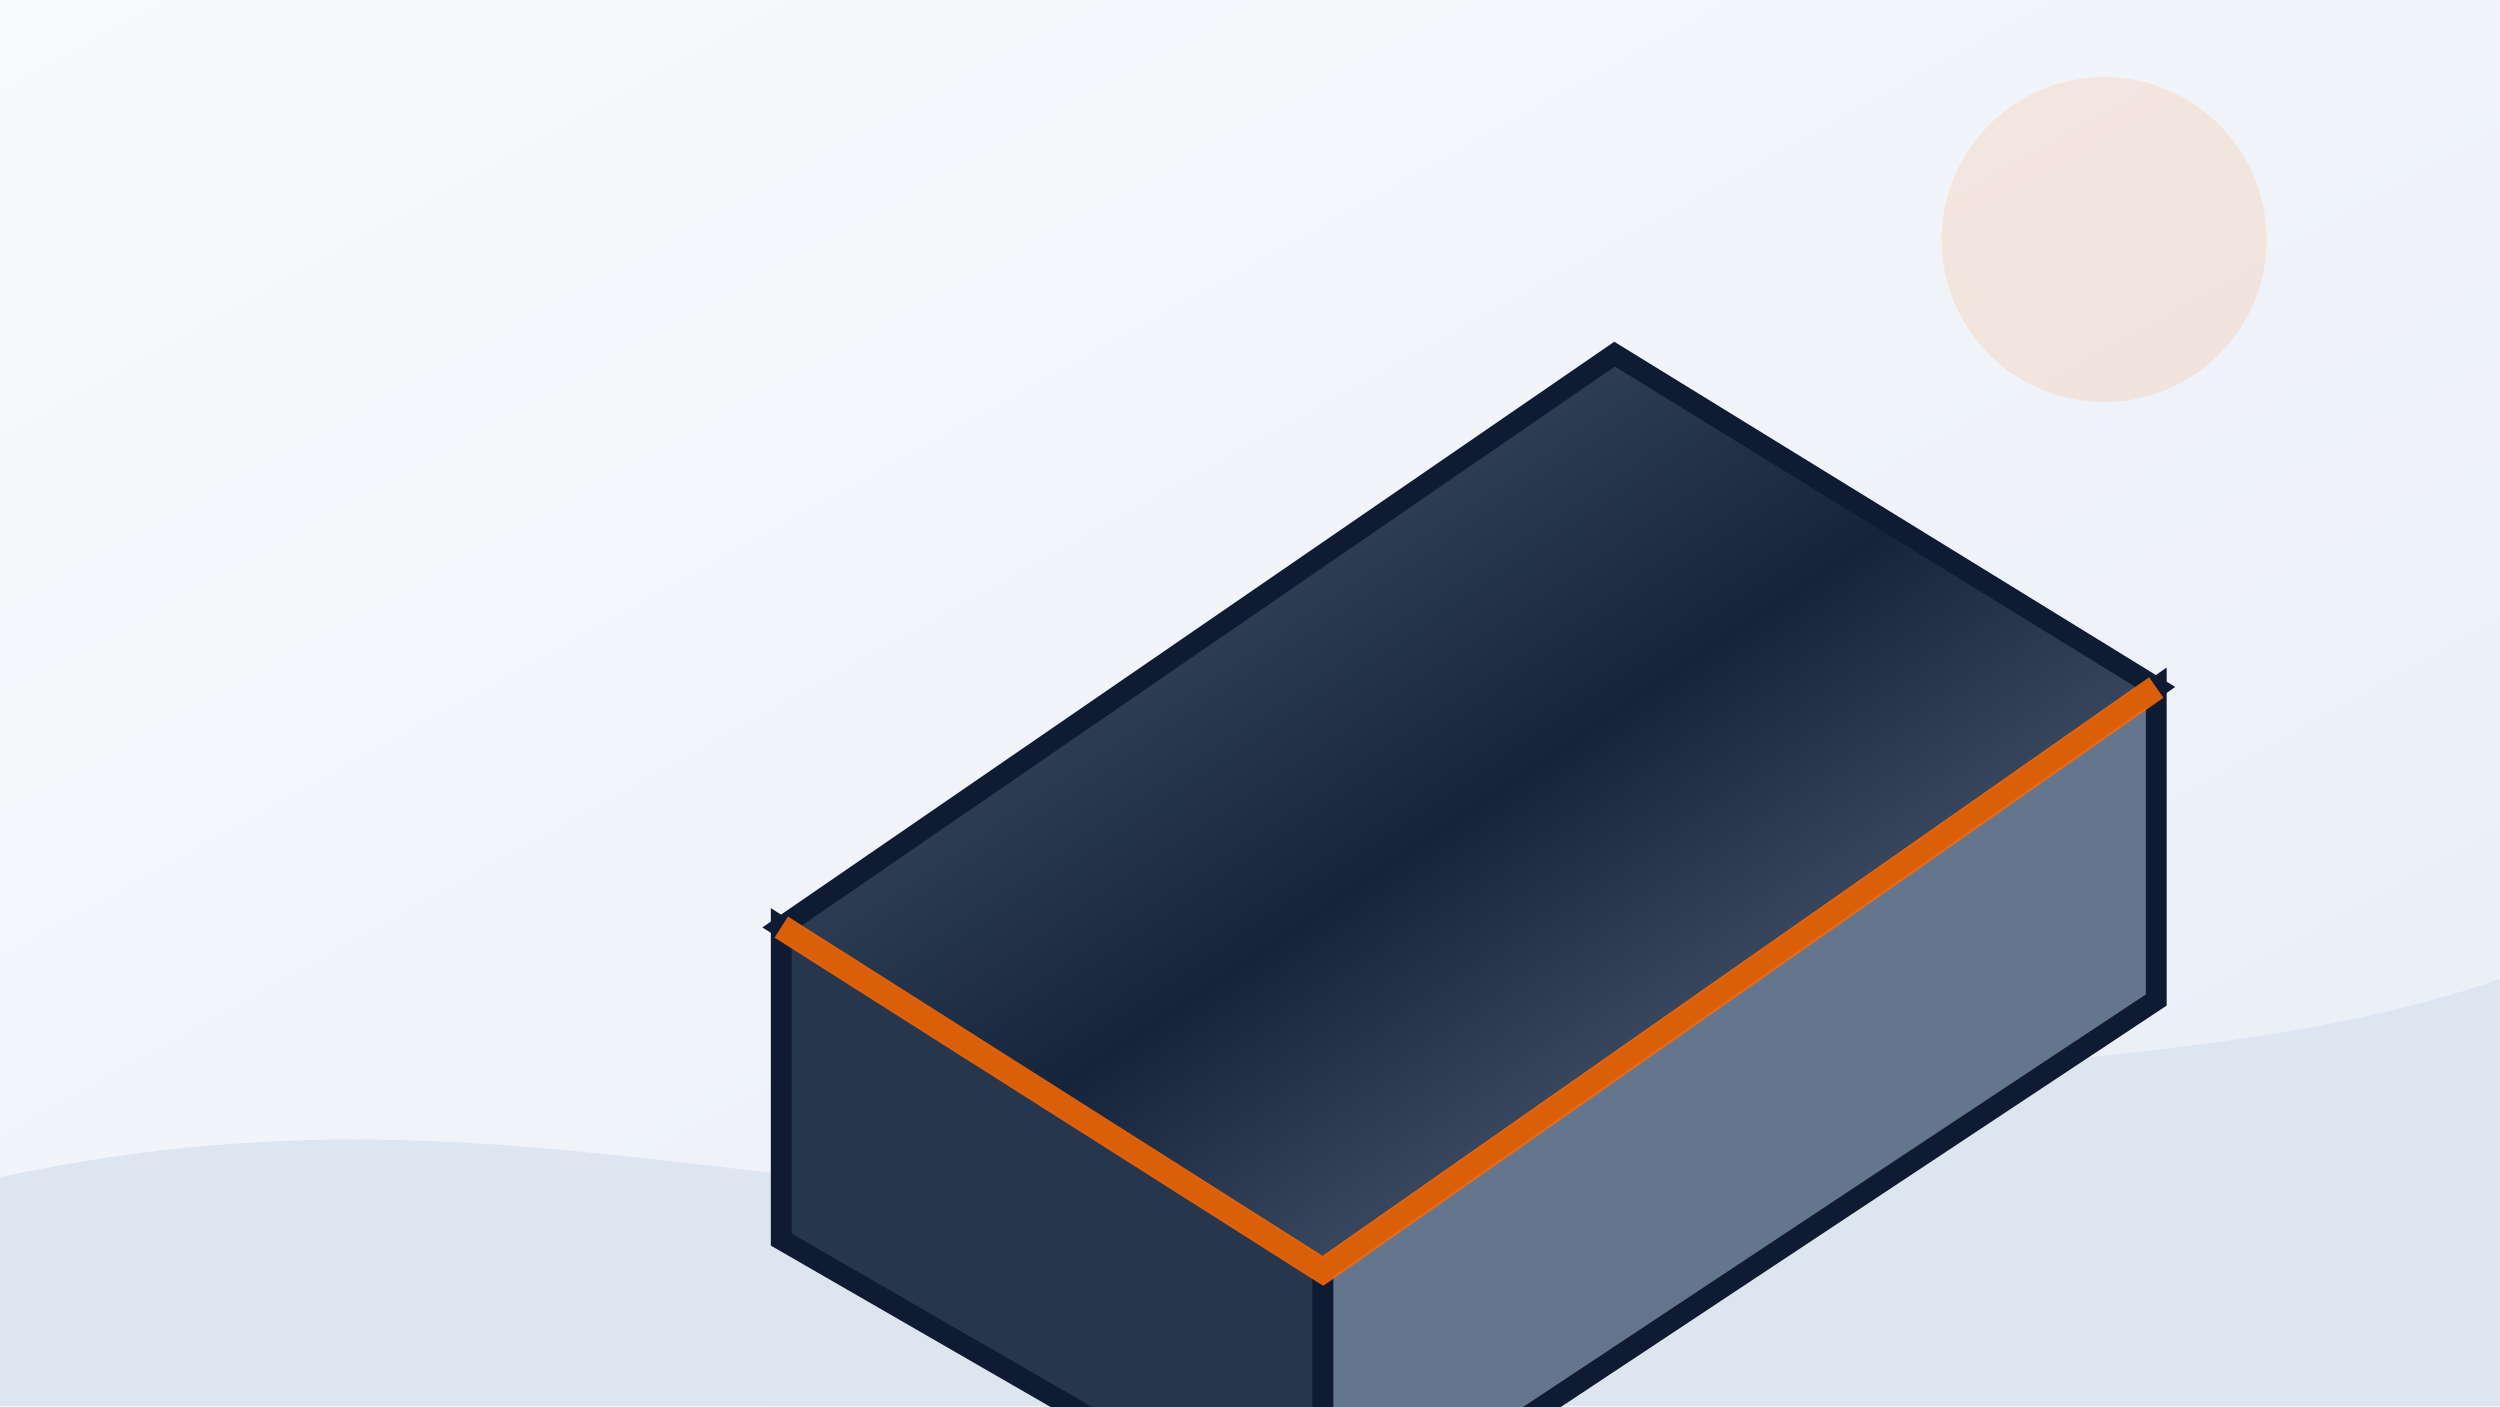
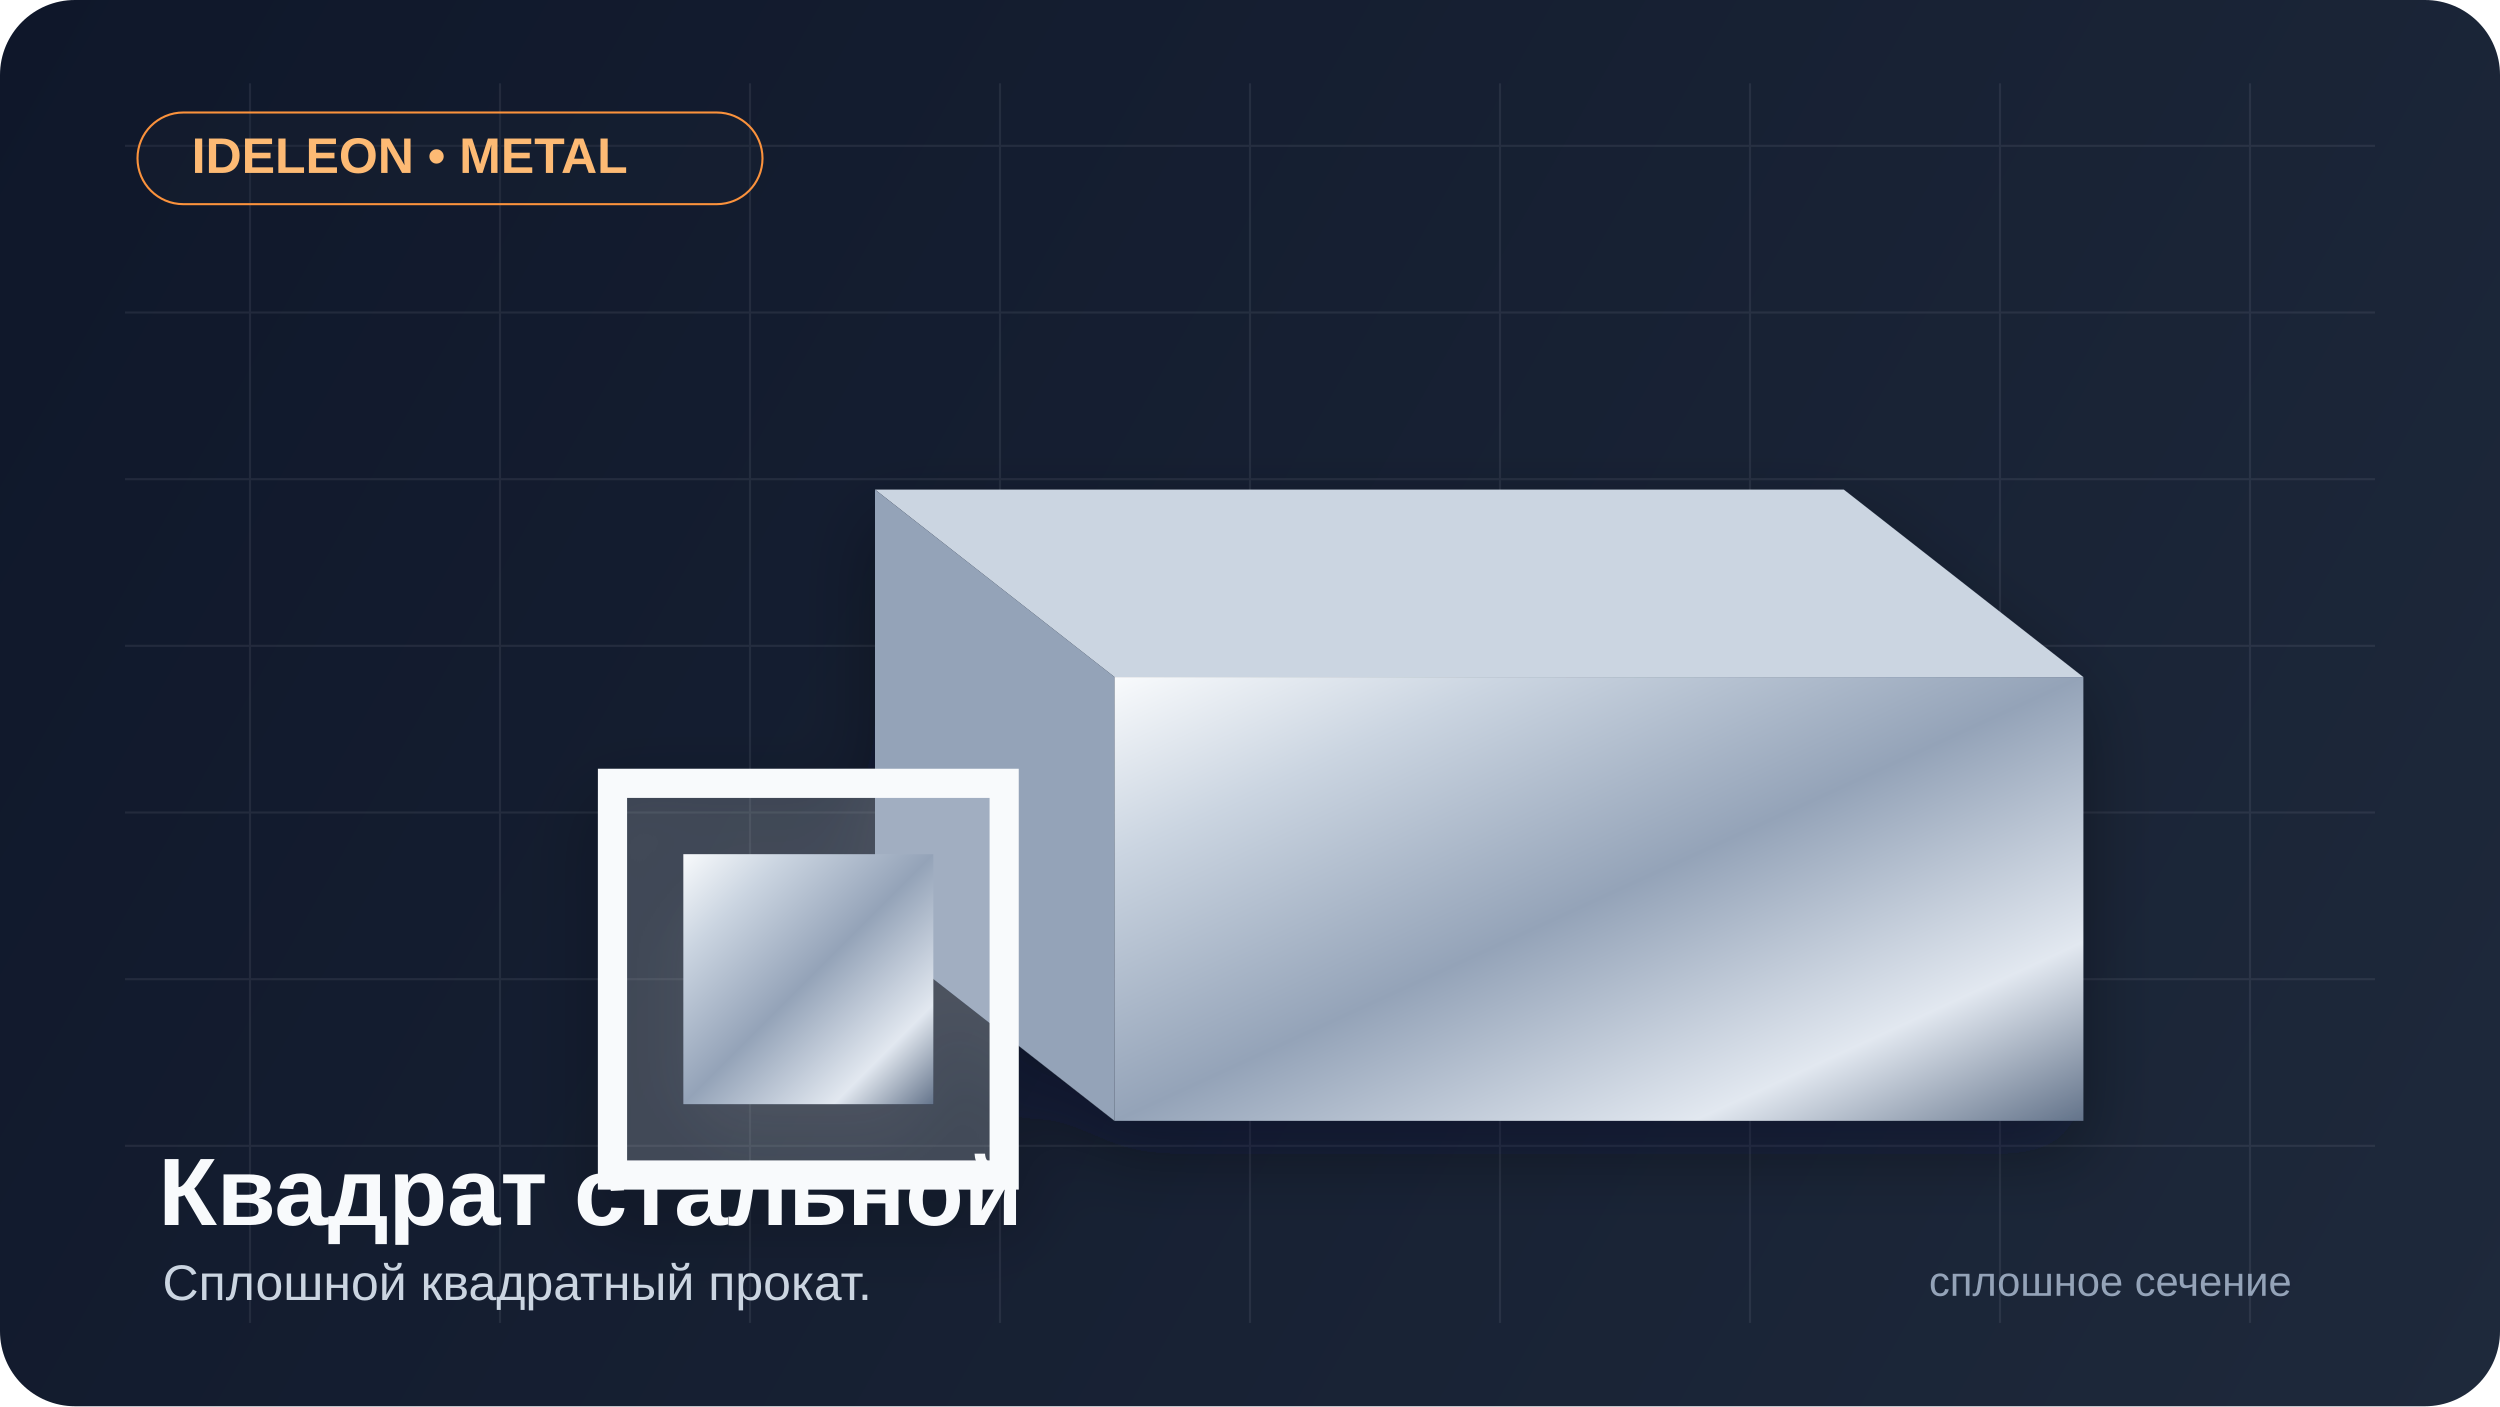
- <svg xmlns="http://www.w3.org/2000/svg" viewBox="0 0 1200 675" role="img">
+ <svg xmlns="http://www.w3.org/2000/svg" width="1200" height="675" viewBox="0 0 1200 675" fill="none">
  <defs>
-     <linearGradient id="bg" x1="0" y1="0" x2="1" y2="1">
-       <stop offset="0" stop-color="#f8fafc" />
-       <stop offset="1" stop-color="#e8eef6" />
+     <linearGradient id="bg" x1="0" y1="0" x2="1200" y2="675" gradientUnits="userSpaceOnUse">
+       <stop stop-color="#0F172A" />
+       <stop offset="1" stop-color="#1E293B" />
    </linearGradient>
    <linearGradient id="steel" x1="0" y1="0" x2="1" y2="1">
-       <stop offset="0" stop-color="#53657b" />
-       <stop offset="0.5" stop-color="#15243a" />
-       <stop offset="1" stop-color="#718197" />
+       <stop offset="0" stop-color="#F8FAFC" />
+       <stop offset="0.2" stop-color="#CBD5E1" />
+       <stop offset="0.5" stop-color="#94A3B8" />
+       <stop offset="0.8" stop-color="#E2E8F0" />
+       <stop offset="1" stop-color="#64748B" />
    </linearGradient>
+     <filter id="shadow" x="-30%" y="-30%" width="160%" height="160%">
+       <feDropShadow dx="0" dy="16" stdDeviation="18" flood-color="#020617" flood-opacity="0.35" />
+     </filter>
  </defs>
-   <rect width="1200" height="675" fill="url(#bg)" />
-   <path d="M0 565 C280 505 430 620 715 550 C910 502 1060 518 1200 470 V675 H0Z" fill="#dce5f0" />
-   <circle cx="1010" cy="115" r="78" fill="#ff6a00" opacity=".11" />
-   <g transform="translate(210 105)">
-     <path d="M165 340L565 65l260 160-400 280z" fill="url(#steel)" stroke="#0f1b33" stroke-width="10" />
-     <path d="M165 340v150l260 150V505z" fill="#26374d" stroke="#0f1b33" stroke-width="10" />
-     <path d="M425 505l400-280v150L425 640z" fill="#64768d" stroke="#0f1b33" stroke-width="10" />
-     <path d="M165 340l260 165 400-280" fill="none" stroke="#ff6a00" stroke-width="12" opacity=".85" />
+   <rect width="1200" height="675" rx="36" fill="url(#bg)" />
+   <g opacity="0.08" stroke="#E2E8F0">
+     <path d="M60 70H1140" />
+     <path d="M60 150H1140" />
+     <path d="M60 230H1140" />
+     <path d="M60 310H1140" />
+     <path d="M60 390H1140" />
+     <path d="M60 470H1140" />
+     <path d="M60 550H1140" />
+     <path d="M120 40V635" />
+     <path d="M240 40V635" />
+     <path d="M360 40V635" />
+     <path d="M480 40V635" />
+     <path d="M600 40V635" />
+     <path d="M720 40V635" />
+     <path d="M840 40V635" />
+     <path d="M960 40V635" />
+     <path d="M1080 40V635" />
  </g>
+   <rect x="66" y="54" width="300" height="44" rx="22" fill="#1f293733" stroke="#FB923C" />
+   <text x="92" y="83" fill="#FDBA74" font-size="24" font-family="Arial, Helvetica, sans-serif" font-weight="700">IDELEON • METAL</text>
+   <g filter="url(#shadow)" transform="translate(250 130)">
+     <polygon points="170,105 635,105 750,195 285,195" fill="#CBD5E1" />
+     <polygon points="170,105 170,318 285,408 285,195" fill="#94A3B8" />
+     <polygon points="285,195 750,195 750,408 285,408" fill="url(#steel)" />
+     <rect x="44" y="246" width="188" height="188" fill="#E2E8F0" fill-opacity="0.16" stroke="#F8FAFC" stroke-width="14" />
+     <rect x="78" y="280" width="120" height="120" fill="url(#steel)" />
+   </g>
+   <text x="76" y="588" fill="#F8FAFC" font-size="46" font-family="Arial, Helvetica, sans-serif" font-weight="700">Квадрат стальной</text>
+   <text x="78" y="624" fill="#CBD5E1" font-size="24" font-family="Arial, Helvetica, sans-serif">Сплошной квадратный прокат.</text>
+   <text x="1100" y="622" text-anchor="end" fill="#94A3B8" font-size="20" font-family="Arial, Helvetica, sans-serif">сплошное сечение</text>
</svg>
